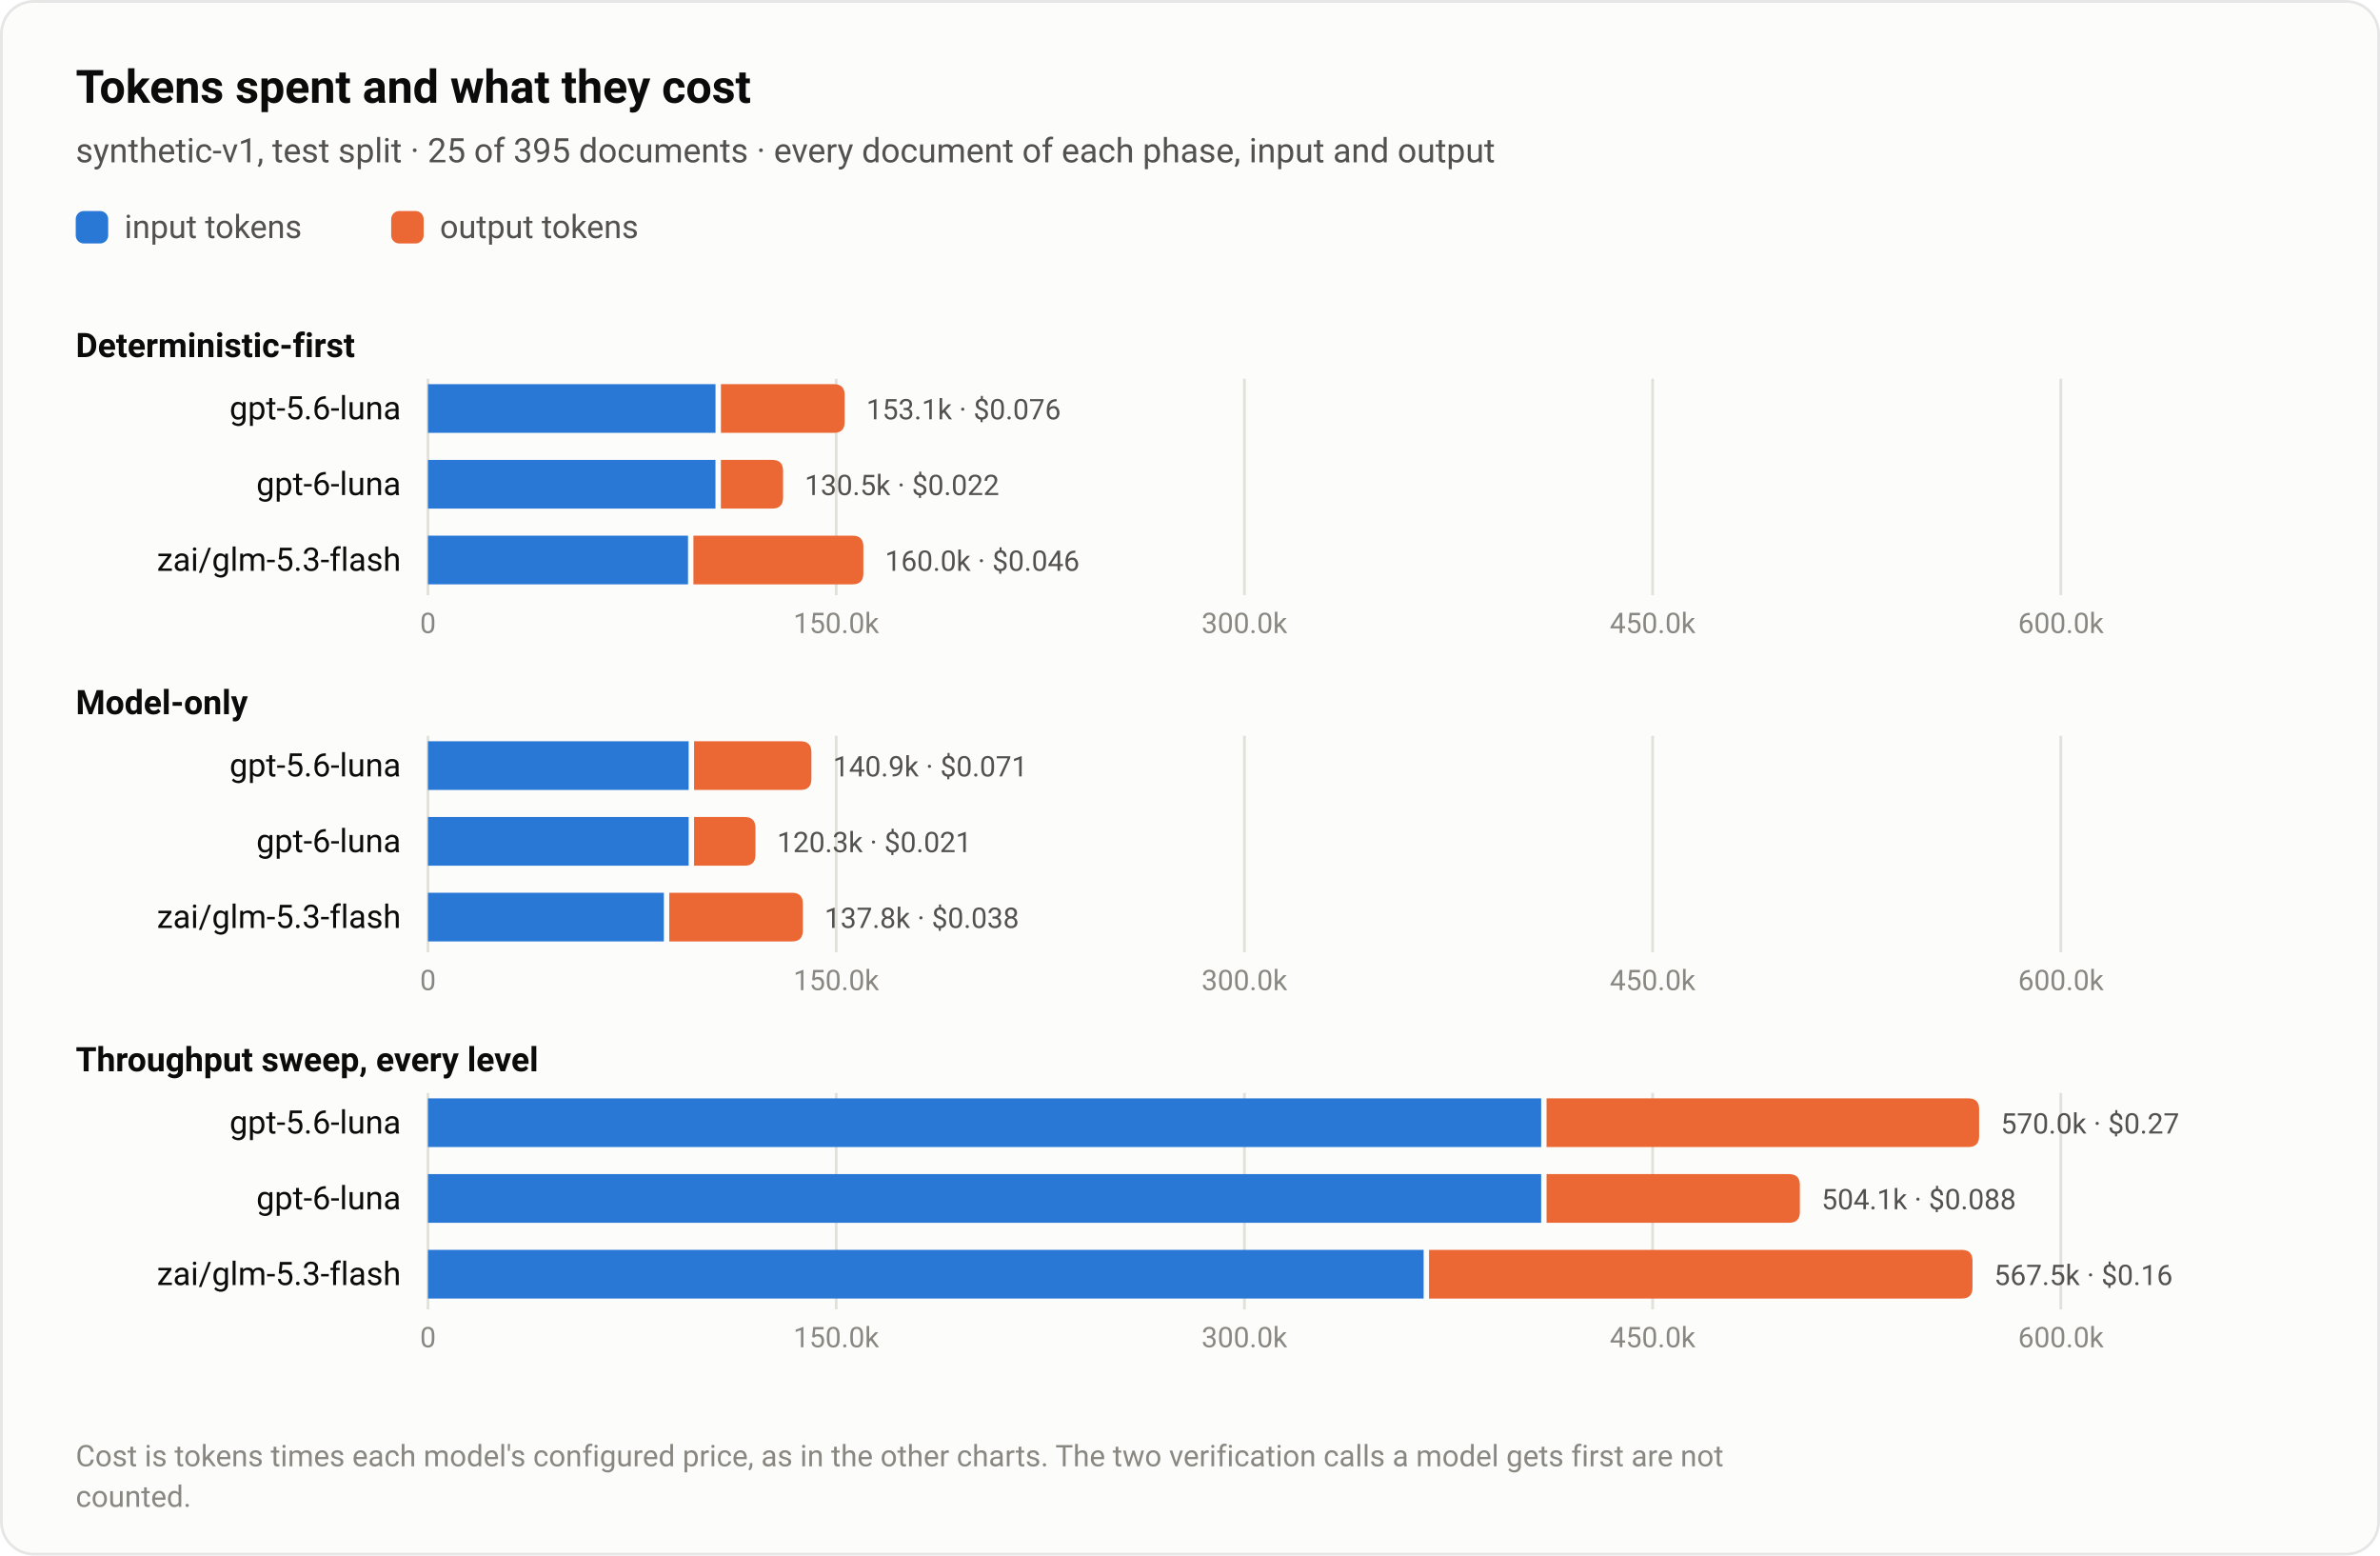
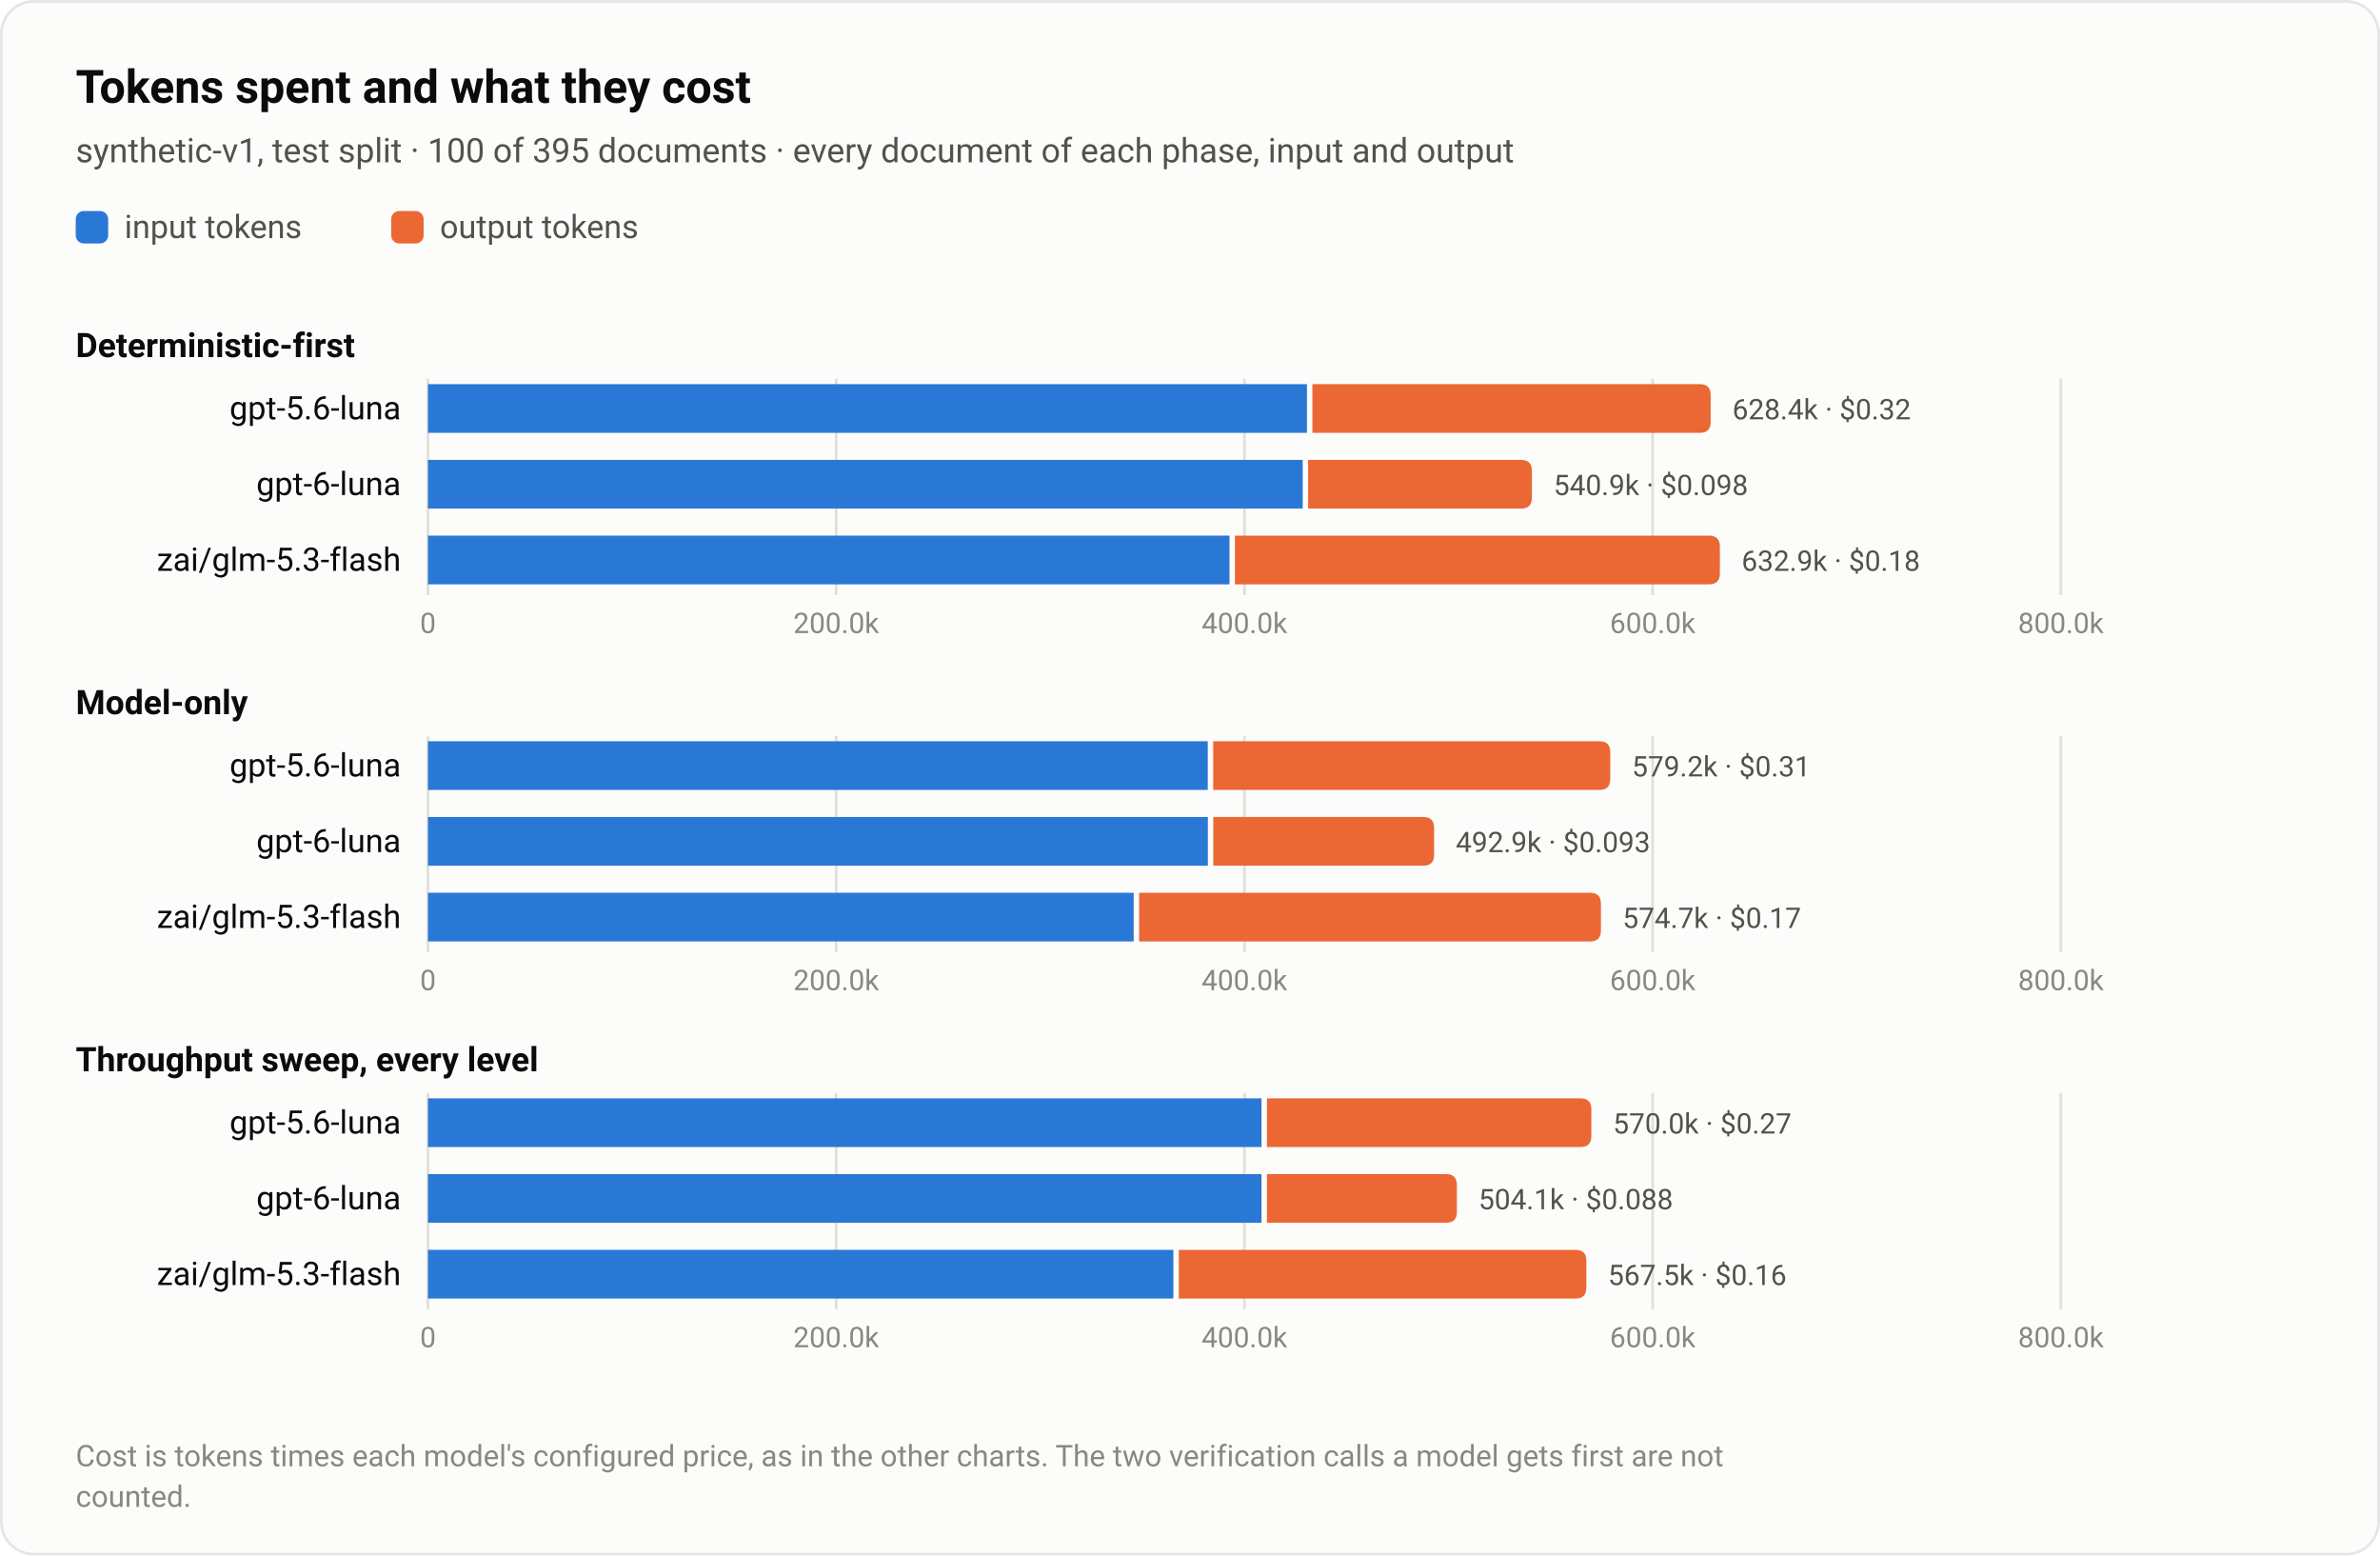
<svg xmlns="http://www.w3.org/2000/svg" width="880" height="575" viewBox="0 0 880 575" role="img" aria-labelledby="t d" font-family="system-ui, -apple-system, &quot;Segoe UI&quot;, Roboto, sans-serif">
  <rect x="0.5" y="0.5" width="879" height="574" rx="12" fill="#fcfcfb" stroke="rgba(11,11,11,0.10)" />
  <text x="28" y="38" font-size="17" font-weight="600" fill="#0b0b0b">Tokens spent and what they cost</text>
-   <text x="28" y="60" font-size="12.5" fill="#52514e">synthetic-v1, test split · 25 of 395 documents · every document of each phase, input and output</text>
+   <text x="28" y="60" font-size="12.5" fill="#52514e">synthetic-v1, test split · 100 of 395 documents · every document of each phase, input and output</text>
  <rect x="28" y="78" width="12" height="12" rx="3" fill="#2a78d6" />
  <text x="46" y="88" font-size="12" fill="#52514e">input tokens</text>
  <rect x="144.64" y="78" width="12" height="12" rx="3" fill="#eb6834" />
  <text x="162.64" y="88" font-size="12" fill="#52514e">output tokens</text>
  <text x="28" y="132" font-size="12.5" font-weight="600" fill="#0b0b0b">Deterministic-first</text>
  <line x1="158.24" y1="140" x2="158.24" y2="220" stroke="#e1e0d9" />
  <line x1="309.18" y1="140" x2="309.18" y2="220" stroke="#e1e0d9" />
  <line x1="460.12" y1="140" x2="460.12" y2="220" stroke="#e1e0d9" />
  <line x1="611.06" y1="140" x2="611.06" y2="220" stroke="#e1e0d9" />
  <line x1="762" y1="140" x2="762" y2="220" stroke="#e1e0d9" />
  <text x="148.24" y="155" font-size="12" fill="#0b0b0b" text-anchor="end">gpt-5.6-luna</text>
  <g>
-     <path d="M158.24 142H264.56V160H158.24Z" fill="#2a78d6" />
+     <path d="M158.24 142H483.25V160H158.24Z" fill="#2a78d6" />
  </g>
  <g>
-     <path d="M266.56 142H308.32Q312.32 142 312.32 146V156Q312.32 160 308.32 160H266.56Z" fill="#eb6834" />
+     <path d="M485.25 142H628.52Q632.52 142 632.52 146V156Q632.52 160 628.52 160H485.25Z" fill="#eb6834" />
  </g>
-   <text x="320.32" y="155" font-size="10.5" fill="#52514e">153.1k · $0.076</text>
+   <text x="640.52" y="155" font-size="10.5" fill="#52514e">628.4k · $0.32</text>
  <text x="148.24" y="183" font-size="12" fill="#0b0b0b" text-anchor="end">gpt-6-luna</text>
  <g>
-     <path d="M158.24 170H264.54V188H158.24Z" fill="#2a78d6" />
+     <path d="M158.24 170H481.67V188H158.24Z" fill="#2a78d6" />
  </g>
  <g>
-     <path d="M266.54 170H285.54Q289.54 170 289.54 174V184Q289.54 188 285.54 188H266.54Z" fill="#eb6834" />
+     <path d="M483.67 170H562.43Q566.43 170 566.43 174V184Q566.43 188 562.43 188H483.67Z" fill="#eb6834" />
  </g>
-   <text x="297.54" y="183" font-size="10.5" fill="#52514e">130.5k · $0.022</text>
+   <text x="574.43" y="183" font-size="10.5" fill="#52514e">540.9k · $0.098</text>
  <text x="148.24" y="211" font-size="12" fill="#0b0b0b" text-anchor="end">zai/glm-5.3-flash</text>
  <g>
-     <path d="M158.24 198H254.39V216H158.24Z" fill="#2a78d6" />
+     <path d="M158.24 198H454.61V216H158.24Z" fill="#2a78d6" />
  </g>
  <g>
-     <path d="M256.39 198H315.23Q319.23 198 319.23 202V212Q319.23 216 315.23 216H256.39Z" fill="#eb6834" />
+     <path d="M456.61 198H631.92Q635.92 198 635.92 202V212Q635.92 216 631.92 216H456.61Z" fill="#eb6834" />
  </g>
-   <text x="327.23" y="211" font-size="10.5" fill="#52514e">160.0k · $0.046</text>
+   <text x="643.92" y="211" font-size="10.5" fill="#52514e">632.9k · $0.18</text>
  <text x="158.24" y="234" font-size="10.5" fill="#898781" text-anchor="middle">0</text>
-   <text x="309.18" y="234" font-size="10.5" fill="#898781" text-anchor="middle">150.0k</text>
-   <text x="460.12" y="234" font-size="10.5" fill="#898781" text-anchor="middle">300.0k</text>
-   <text x="611.06" y="234" font-size="10.5" fill="#898781" text-anchor="middle">450.0k</text>
-   <text x="762" y="234" font-size="10.5" fill="#898781" text-anchor="middle">600.0k</text>
+   <text x="309.18" y="234" font-size="10.5" fill="#898781" text-anchor="middle">200.0k</text>
+   <text x="460.12" y="234" font-size="10.5" fill="#898781" text-anchor="middle">400.0k</text>
+   <text x="611.06" y="234" font-size="10.5" fill="#898781" text-anchor="middle">600.0k</text>
+   <text x="762" y="234" font-size="10.5" fill="#898781" text-anchor="middle">800.0k</text>
  <text x="28" y="264" font-size="12.5" font-weight="600" fill="#0b0b0b">Model-only</text>
  <line x1="158.24" y1="272" x2="158.24" y2="352" stroke="#e1e0d9" />
  <line x1="309.18" y1="272" x2="309.18" y2="352" stroke="#e1e0d9" />
  <line x1="460.12" y1="272" x2="460.12" y2="352" stroke="#e1e0d9" />
  <line x1="611.06" y1="272" x2="611.06" y2="352" stroke="#e1e0d9" />
  <line x1="762" y1="272" x2="762" y2="352" stroke="#e1e0d9" />
  <text x="148.24" y="287" font-size="12" fill="#0b0b0b" text-anchor="end">gpt-5.6-luna</text>
  <g>
-     <path d="M158.24 274H254.63V292H158.24Z" fill="#2a78d6" />
+     <path d="M158.24 274H446.57V292H158.24Z" fill="#2a78d6" />
  </g>
  <g>
-     <path d="M256.63 274H296.01Q300.01 274 300.01 278V288Q300.01 292 296.01 292H256.63Z" fill="#eb6834" />
+     <path d="M448.57 274H591.39Q595.39 274 595.39 278V288Q595.39 292 591.39 292H448.57Z" fill="#eb6834" />
  </g>
-   <text x="308.01" y="287" font-size="10.5" fill="#52514e">140.9k · $0.071</text>
+   <text x="603.39" y="287" font-size="10.5" fill="#52514e">579.2k · $0.31</text>
  <text x="148.24" y="315" font-size="12" fill="#0b0b0b" text-anchor="end">gpt-6-luna</text>
  <g>
-     <path d="M158.24 302H254.63V320H158.24Z" fill="#2a78d6" />
+     <path d="M158.24 302H446.6V320H158.24Z" fill="#2a78d6" />
  </g>
  <g>
-     <path d="M256.63 302H275.33Q279.33 302 279.33 306V316Q279.33 320 275.33 320H256.63Z" fill="#eb6834" />
+     <path d="M448.6 302H526.26Q530.26 302 530.26 306V316Q530.26 320 526.26 320H448.6Z" fill="#eb6834" />
  </g>
-   <text x="287.33" y="315" font-size="10.5" fill="#52514e">120.3k · $0.021</text>
+   <text x="538.26" y="315" font-size="10.5" fill="#52514e">492.9k · $0.093</text>
  <text x="148.24" y="343" font-size="12" fill="#0b0b0b" text-anchor="end">zai/glm-5.3-flash</text>
  <g>
-     <path d="M158.24 330H245.46V348H158.24Z" fill="#2a78d6" />
+     <path d="M158.24 330H419.18V348H158.24Z" fill="#2a78d6" />
  </g>
  <g>
-     <path d="M247.46 330H292.86Q296.86 330 296.86 334V344Q296.86 348 292.86 348H247.46Z" fill="#eb6834" />
+     <path d="M421.18 330H587.94Q591.94 330 591.94 334V344Q591.94 348 587.94 348H421.18Z" fill="#eb6834" />
  </g>
-   <text x="304.86" y="343" font-size="10.5" fill="#52514e">137.8k · $0.038</text>
+   <text x="599.94" y="343" font-size="10.5" fill="#52514e">574.7k · $0.17</text>
  <text x="158.24" y="366" font-size="10.5" fill="#898781" text-anchor="middle">0</text>
-   <text x="309.18" y="366" font-size="10.5" fill="#898781" text-anchor="middle">150.0k</text>
-   <text x="460.12" y="366" font-size="10.5" fill="#898781" text-anchor="middle">300.0k</text>
-   <text x="611.06" y="366" font-size="10.5" fill="#898781" text-anchor="middle">450.0k</text>
-   <text x="762" y="366" font-size="10.5" fill="#898781" text-anchor="middle">600.0k</text>
+   <text x="309.18" y="366" font-size="10.5" fill="#898781" text-anchor="middle">200.0k</text>
+   <text x="460.12" y="366" font-size="10.5" fill="#898781" text-anchor="middle">400.0k</text>
+   <text x="611.06" y="366" font-size="10.5" fill="#898781" text-anchor="middle">600.0k</text>
+   <text x="762" y="366" font-size="10.5" fill="#898781" text-anchor="middle">800.0k</text>
  <text x="28" y="396" font-size="12.5" font-weight="600" fill="#0b0b0b">Throughput sweep, every level</text>
  <line x1="158.24" y1="404" x2="158.24" y2="484" stroke="#e1e0d9" />
  <line x1="309.18" y1="404" x2="309.18" y2="484" stroke="#e1e0d9" />
  <line x1="460.12" y1="404" x2="460.12" y2="484" stroke="#e1e0d9" />
  <line x1="611.06" y1="404" x2="611.06" y2="484" stroke="#e1e0d9" />
  <line x1="762" y1="404" x2="762" y2="484" stroke="#e1e0d9" />
  <text x="148.24" y="419" font-size="12" fill="#0b0b0b" text-anchor="end">gpt-5.6-luna</text>
  <g>
-     <path d="M158.24 406H569.84V424H158.24Z" fill="#2a78d6" />
+     <path d="M158.24 406H466.44V424H158.24Z" fill="#2a78d6" />
  </g>
  <g>
-     <path d="M571.84 406H727.78Q731.78 406 731.78 410V420Q731.78 424 727.78 424H571.84Z" fill="#eb6834" />
+     <path d="M468.44 406H584.4Q588.4 406 588.4 410V420Q588.4 424 584.4 424H468.44Z" fill="#eb6834" />
  </g>
-   <text x="739.78" y="419" font-size="10.5" fill="#52514e">570.0k · $0.27</text>
+   <text x="596.4" y="419" font-size="10.5" fill="#52514e">570.0k · $0.27</text>
  <text x="148.24" y="447" font-size="12" fill="#0b0b0b" text-anchor="end">gpt-6-luna</text>
  <g>
-     <path d="M158.24 434H569.84V452H158.24Z" fill="#2a78d6" />
+     <path d="M158.24 434H466.44V452H158.24Z" fill="#2a78d6" />
  </g>
  <g>
-     <path d="M571.84 434H661.5Q665.5 434 665.5 438V448Q665.5 452 661.5 452H571.84Z" fill="#eb6834" />
+     <path d="M468.44 434H534.68Q538.68 434 538.68 438V448Q538.68 452 534.68 452H468.44Z" fill="#eb6834" />
  </g>
-   <text x="673.5" y="447" font-size="10.5" fill="#52514e">504.1k · $0.088</text>
+   <text x="546.68" y="447" font-size="10.5" fill="#52514e">504.1k · $0.088</text>
  <text x="148.24" y="475" font-size="12" fill="#0b0b0b" text-anchor="end">zai/glm-5.3-flash</text>
  <g>
-     <path d="M158.24 462H526.38V480H158.24Z" fill="#2a78d6" />
+     <path d="M158.24 462H433.85V480H158.24Z" fill="#2a78d6" />
  </g>
  <g>
-     <path d="M528.38 462H725.33Q729.33 462 729.33 466V476Q729.33 480 725.33 480H528.38Z" fill="#eb6834" />
+     <path d="M435.85 462H582.55Q586.55 462 586.55 466V476Q586.55 480 582.55 480H435.85Z" fill="#eb6834" />
  </g>
-   <text x="737.33" y="475" font-size="10.5" fill="#52514e">567.5k · $0.16</text>
+   <text x="594.55" y="475" font-size="10.5" fill="#52514e">567.5k · $0.16</text>
  <text x="158.24" y="498" font-size="10.5" fill="#898781" text-anchor="middle">0</text>
-   <text x="309.18" y="498" font-size="10.5" fill="#898781" text-anchor="middle">150.0k</text>
-   <text x="460.12" y="498" font-size="10.5" fill="#898781" text-anchor="middle">300.0k</text>
-   <text x="611.06" y="498" font-size="10.5" fill="#898781" text-anchor="middle">450.0k</text>
-   <text x="762" y="498" font-size="10.5" fill="#898781" text-anchor="middle">600.0k</text>
+   <text x="309.18" y="498" font-size="10.5" fill="#898781" text-anchor="middle">200.0k</text>
+   <text x="460.12" y="498" font-size="10.5" fill="#898781" text-anchor="middle">400.0k</text>
+   <text x="611.06" y="498" font-size="10.5" fill="#898781" text-anchor="middle">600.0k</text>
+   <text x="762" y="498" font-size="10.5" fill="#898781" text-anchor="middle">800.0k</text>
  <text x="28" y="542" font-size="11" fill="#898781">Cost is tokens times each model's configured price, as in the other charts. The two verification calls a model gets first are not</text>
  <text x="28" y="557" font-size="11" fill="#898781">counted.</text>
</svg>
